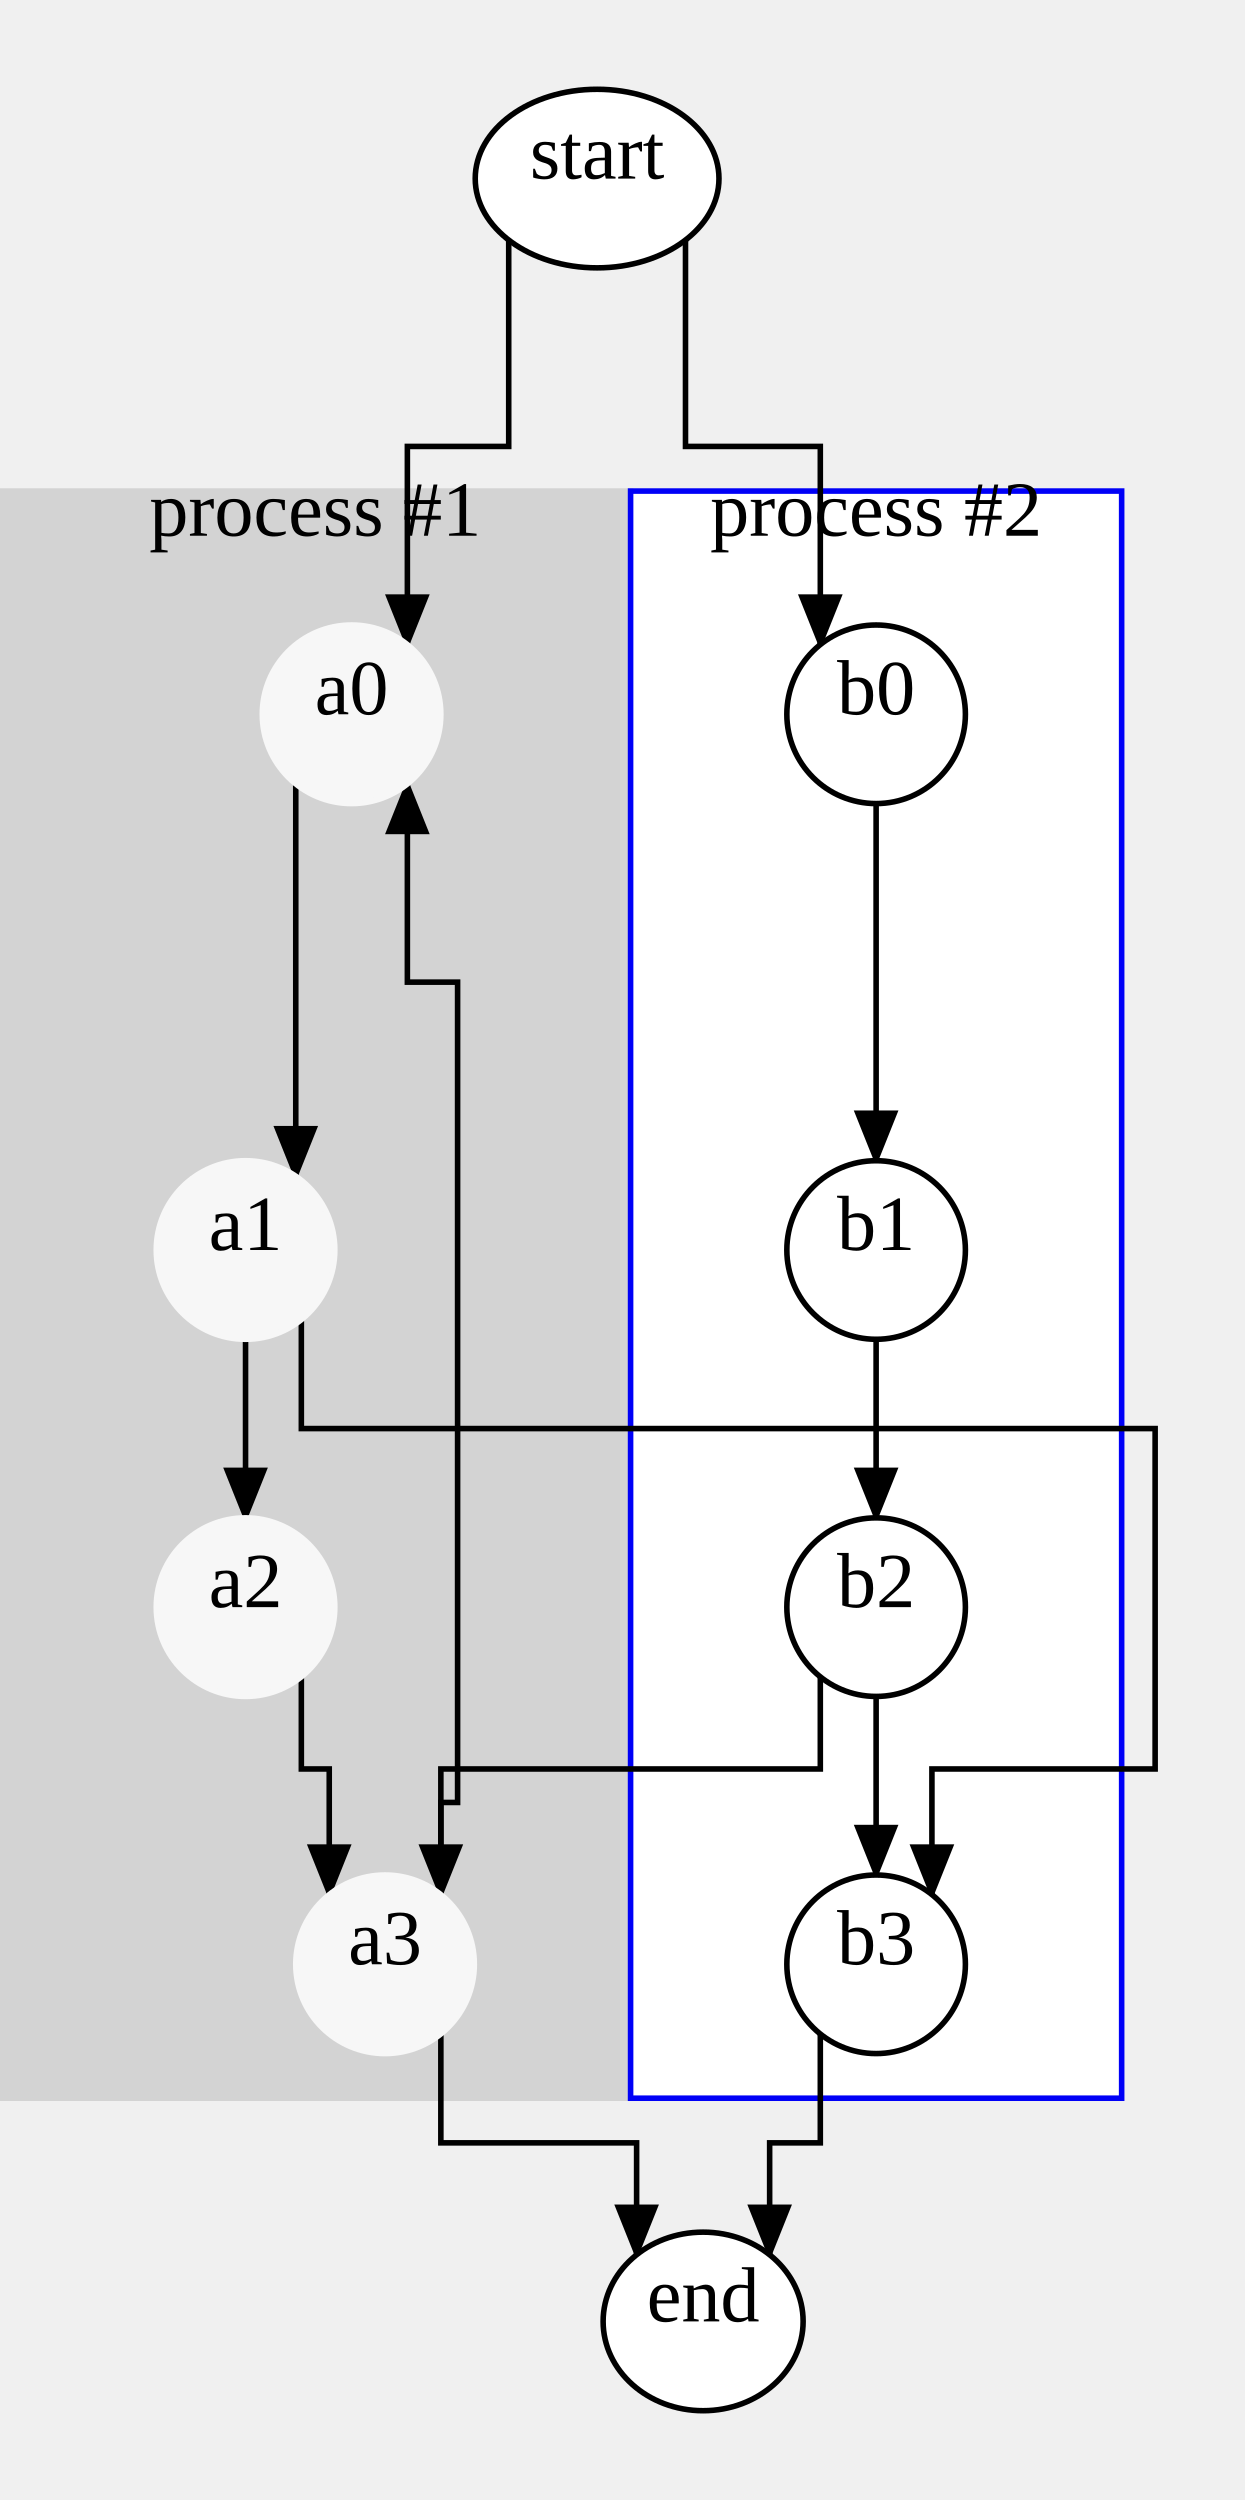
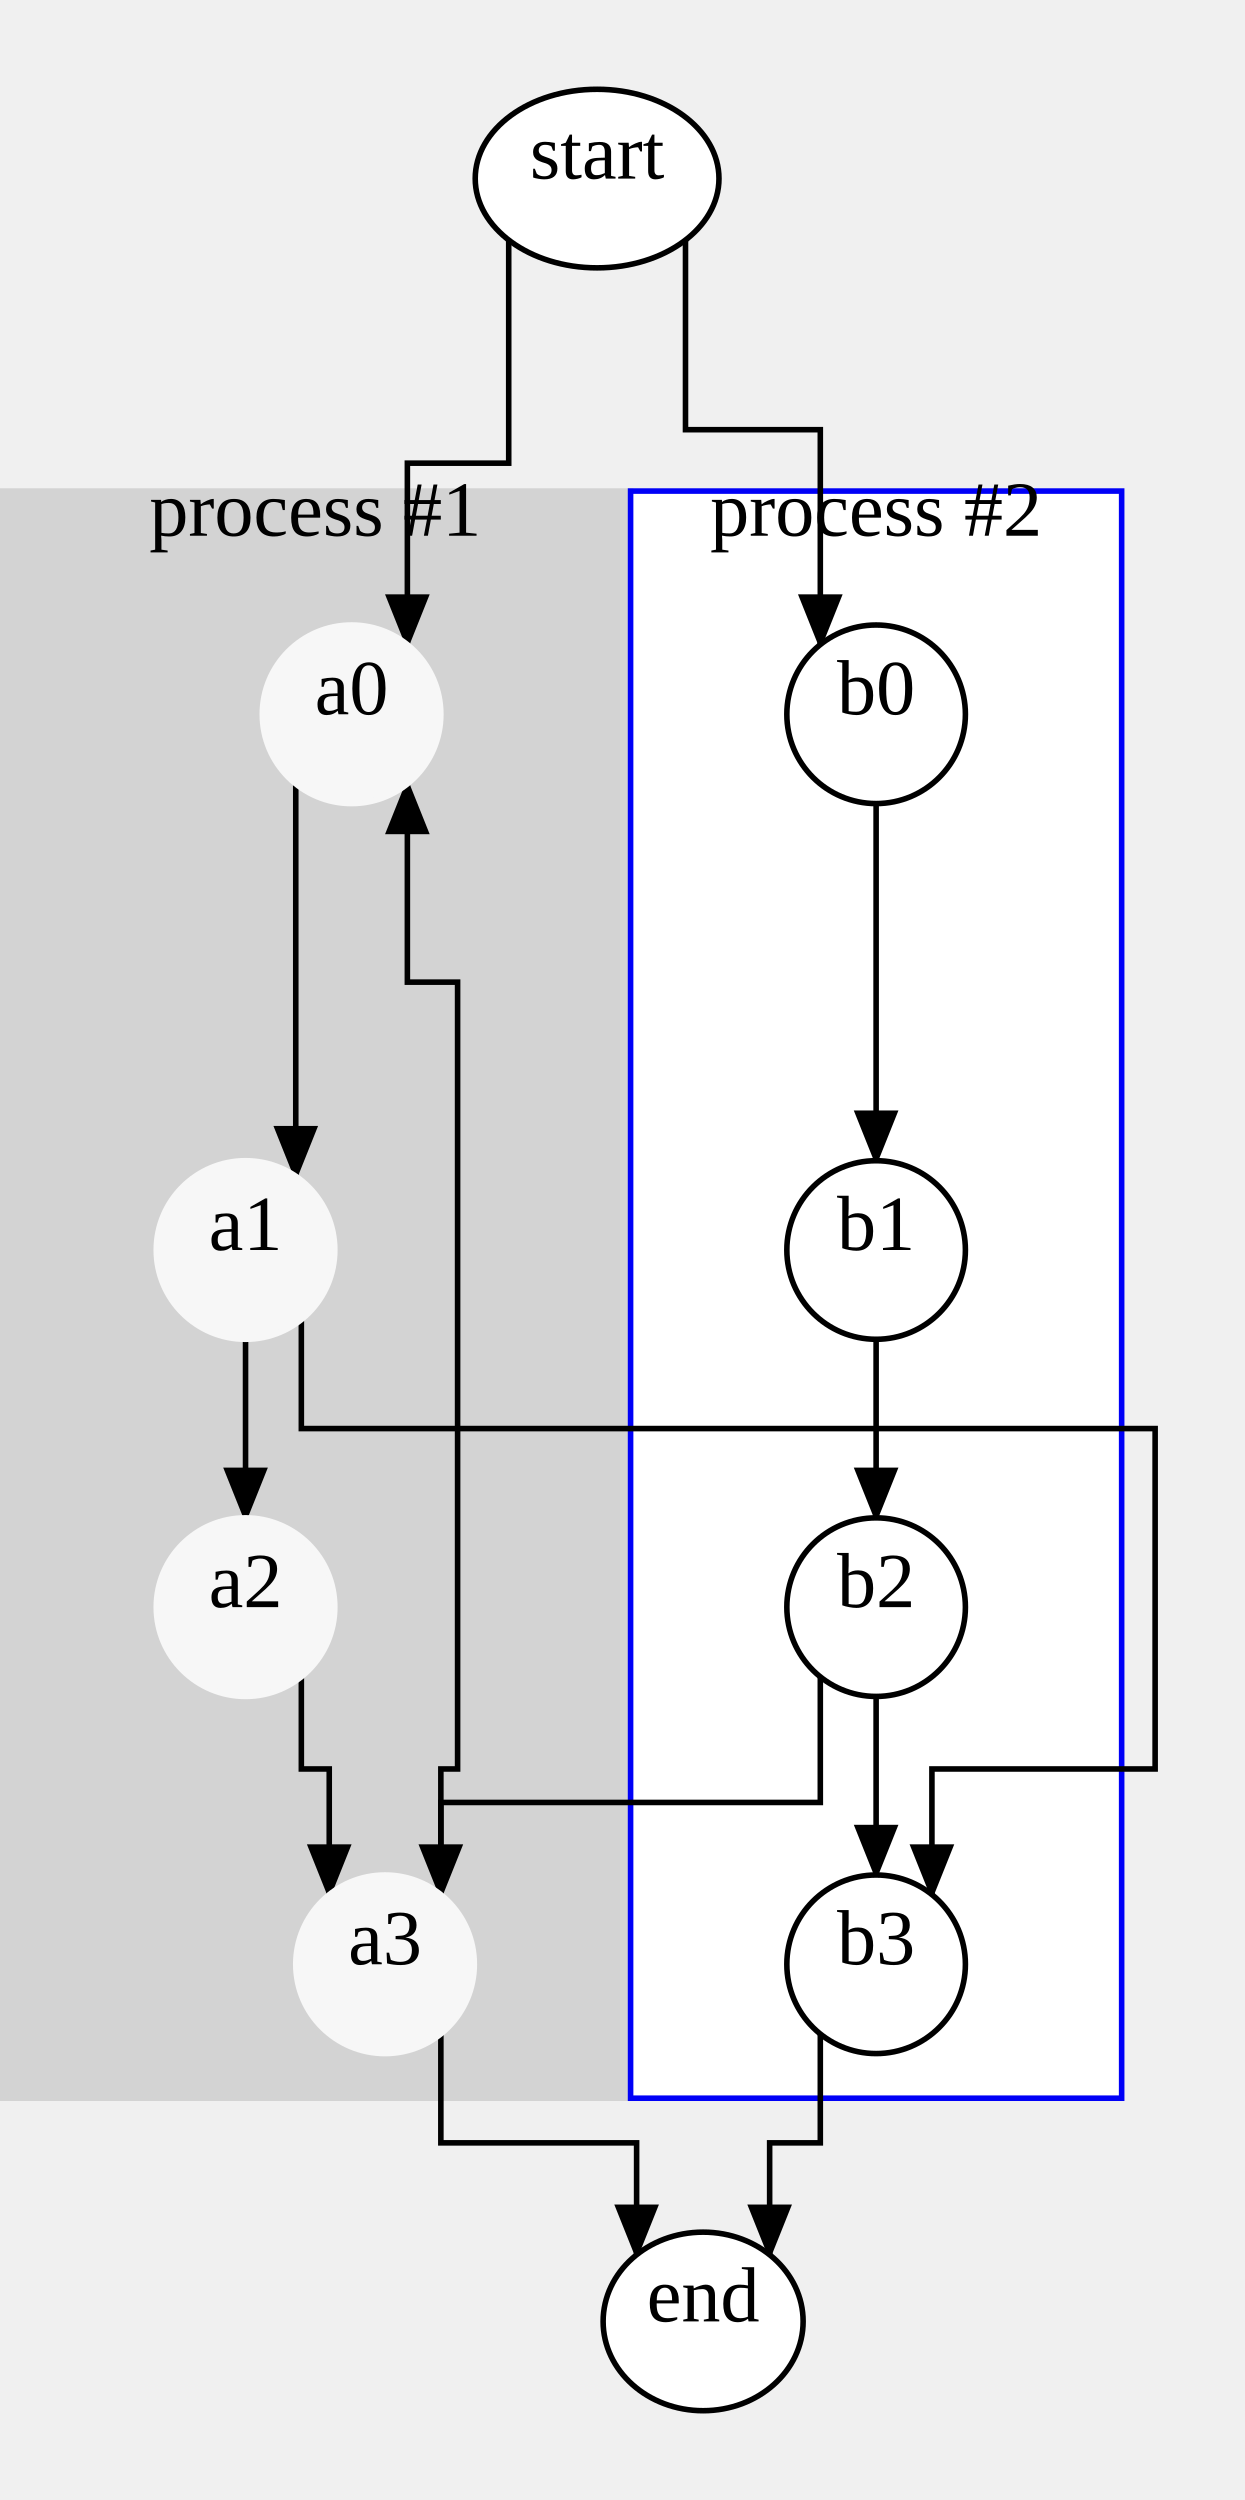
<svg xmlns="http://www.w3.org/2000/svg" width="223" height="448">
  <style type="text/css">
		.edge { fill: none; }
	</style>
  <defs>
    <marker id="normal" markerWidth="10" markerHeight="8" refX="9" refY="4" orient="auto-start-reverse" markerUnits="userSpaceOnUse">
      <path d="M0,0 L0,8 L10,4 z" fill="context-stroke" />
    </marker>
    <marker id="vee" markerWidth="10" markerHeight="8" refX="9" refY="4" orient="auto-start-reverse" markerUnits="userSpaceOnUse">
      <path d="M0,0 L10,4 L0,8 L3,4 z" fill="context-stroke" />
    </marker>
    <marker id="dot" markerWidth="8" markerHeight="8" refX="7" refY="4" orient="auto-start-reverse" markerUnits="userSpaceOnUse">
      <circle cx="4" cy="4" r="3.5" fill="context-stroke" />
    </marker>
    <marker id="odot" markerWidth="8" markerHeight="8" refX="7" refY="4" orient="auto-start-reverse" markerUnits="userSpaceOnUse">
      <circle cx="4" cy="4" r="3" fill="white" stroke="context-stroke" />
    </marker>
  </defs>
  <g>
    <rect class="cluster" x="0" y="88" width="113" height="288" fill="#D3D3D3" stroke="#D3D3D3" />
    <text text-anchor="middle" alignment-baseline="middle" x="56.5" y="96" font-size="14" color="#000000">process #1</text>
    <rect class="cluster" x="113" y="88" width="88" height="288" fill="#FFFFFF" stroke="#0000F7" />
    <text text-anchor="middle" alignment-baseline="middle" x="157" y="96" font-size="14" color="#000000">process #2</text>
    <path class="edge" marker-end="url(#normal)" stroke="#000000" stroke-width="1" d="M53,140.49 L53,210.771 " />
    <path class="edge" marker-end="url(#normal)" stroke="#000000" stroke-width="1" d="M44,240 L44,272 " />
    <path class="edge" marker-end="url(#normal)" stroke="#000000" stroke-width="1" d="M54,300.49 L54,317 L59,317 L59,339.51 " />
    <path class="edge" marker-end="url(#normal)" stroke="#000000" stroke-width="1" d="M157,144 L157,208 " />
    <path class="edge" marker-end="url(#normal)" stroke="#000000" stroke-width="1" d="M157,240 L157,272 " />
    <path class="edge" marker-end="url(#normal)" stroke="#000000" stroke-width="1" d="M157,304 L157,336 " />
-     <path class="edge" marker-end="url(#normal)" stroke="#000000" stroke-width="1" d="M91.16,43.015 L91.16,80 L73,80 L73,115.51 " />
-     <path class="edge" marker-end="url(#normal)" stroke="#000000" stroke-width="1" d="M122.84,43.015 L122.84,80 L147,80 L147,115.51 " />
+     <path class="edge" marker-end="url(#normal)" stroke="#000000" stroke-width="1" d="M91.16,43.015 L91.16,83 L73,83 L73,115.51 " />
+     <path class="edge" marker-end="url(#normal)" stroke="#000000" stroke-width="1" d="M122.84,43.015 L122.84,77 L147,77 L147,115.51 " />
    <path class="edge" marker-end="url(#normal)" stroke="#000000" stroke-width="1" d="M54,236.49 L54,256 L207,256 L207,288 L207,317 L167,317 L167,339.51 " />
-     <path class="edge" marker-end="url(#normal)" stroke="#000000" stroke-width="1" d="M147,300.49 L147,317 L79,317 L79,339.51 " />
-     <path class="edge" marker-end="url(#normal)" stroke="#000000" stroke-width="1" d="M79,339.51 L79,323 L82,323 L82,288 L82,224 L82,176 L73,176 L73,140.49 " />
+     <path class="edge" marker-end="url(#normal)" stroke="#000000" stroke-width="1" d="M147,300.49 L147,323 L79,323 L79,339.51 " />
+     <path class="edge" marker-end="url(#normal)" stroke="#000000" stroke-width="1" d="M79,339.51 L79,317 L82,317 L82,288 L82,224 L82,176 L73,176 L73,140.49 " />
    <path class="edge" marker-end="url(#normal)" stroke="#000000" stroke-width="1" d="M79,364.49 L79,384 L114.08,384 L114.08,404.053 " />
    <path class="edge" marker-end="url(#normal)" stroke="#000000" stroke-width="1" d="M147,364.49 L147,384 L137.92,384 L137.92,404.053 " />
    <ellipse cx="63" cy="128" rx="16" ry="16" class="node" fill="#F7F7F7" stroke="#F7F7F7" stroke-width="1" />
    <text text-anchor="middle" alignment-baseline="middle" x="63" y="128" font-size="14" color="#000000">a0</text>
    <ellipse cx="44" cy="224" rx="16" ry="16" class="node" fill="#F7F7F7" stroke="#F7F7F7" stroke-width="1" />
    <text text-anchor="middle" alignment-baseline="middle" x="44" y="224" font-size="14" color="#000000">a1</text>
    <ellipse cx="44" cy="288" rx="16" ry="16" class="node" fill="#F7F7F7" stroke="#F7F7F7" stroke-width="1" />
    <text text-anchor="middle" alignment-baseline="middle" x="44" y="288" font-size="14" color="#000000">a2</text>
    <ellipse cx="69" cy="352" rx="16" ry="16" class="node" fill="#F7F7F7" stroke="#F7F7F7" stroke-width="1" />
    <text text-anchor="middle" alignment-baseline="middle" x="69" y="352" font-size="14" color="#000000">a3</text>
    <ellipse cx="157" cy="128" rx="16" ry="16" class="node" fill="#FFFFFF" stroke="#000000" stroke-width="1" />
    <text text-anchor="middle" alignment-baseline="middle" x="157" y="128" font-size="14" color="#000000">b0</text>
    <ellipse cx="157" cy="224" rx="16" ry="16" class="node" fill="#FFFFFF" stroke="#000000" stroke-width="1" />
    <text text-anchor="middle" alignment-baseline="middle" x="157" y="224" font-size="14" color="#000000">b1</text>
    <ellipse cx="157" cy="288" rx="16" ry="16" class="node" fill="#FFFFFF" stroke="#000000" stroke-width="1" />
    <text text-anchor="middle" alignment-baseline="middle" x="157" y="288" font-size="14" color="#000000">b2</text>
    <ellipse cx="157" cy="352" rx="16" ry="16" class="node" fill="#FFFFFF" stroke="#000000" stroke-width="1" />
    <text text-anchor="middle" alignment-baseline="middle" x="157" y="352" font-size="14" color="#000000">b3</text>
    <ellipse cx="107" cy="32" rx="21.84" ry="16" class="node" fill="#FFFFFF" stroke="#000000" stroke-width="1" />
    <text text-anchor="middle" alignment-baseline="middle" x="107" y="32" font-size="14" color="#000000">start</text>
    <ellipse cx="126" cy="416" rx="17.92" ry="16" class="node" fill="#FFFFFF" stroke="#000000" stroke-width="1" />
    <text text-anchor="middle" alignment-baseline="middle" x="126" y="416" font-size="14" color="#000000">end</text>
  </g>
</svg>
